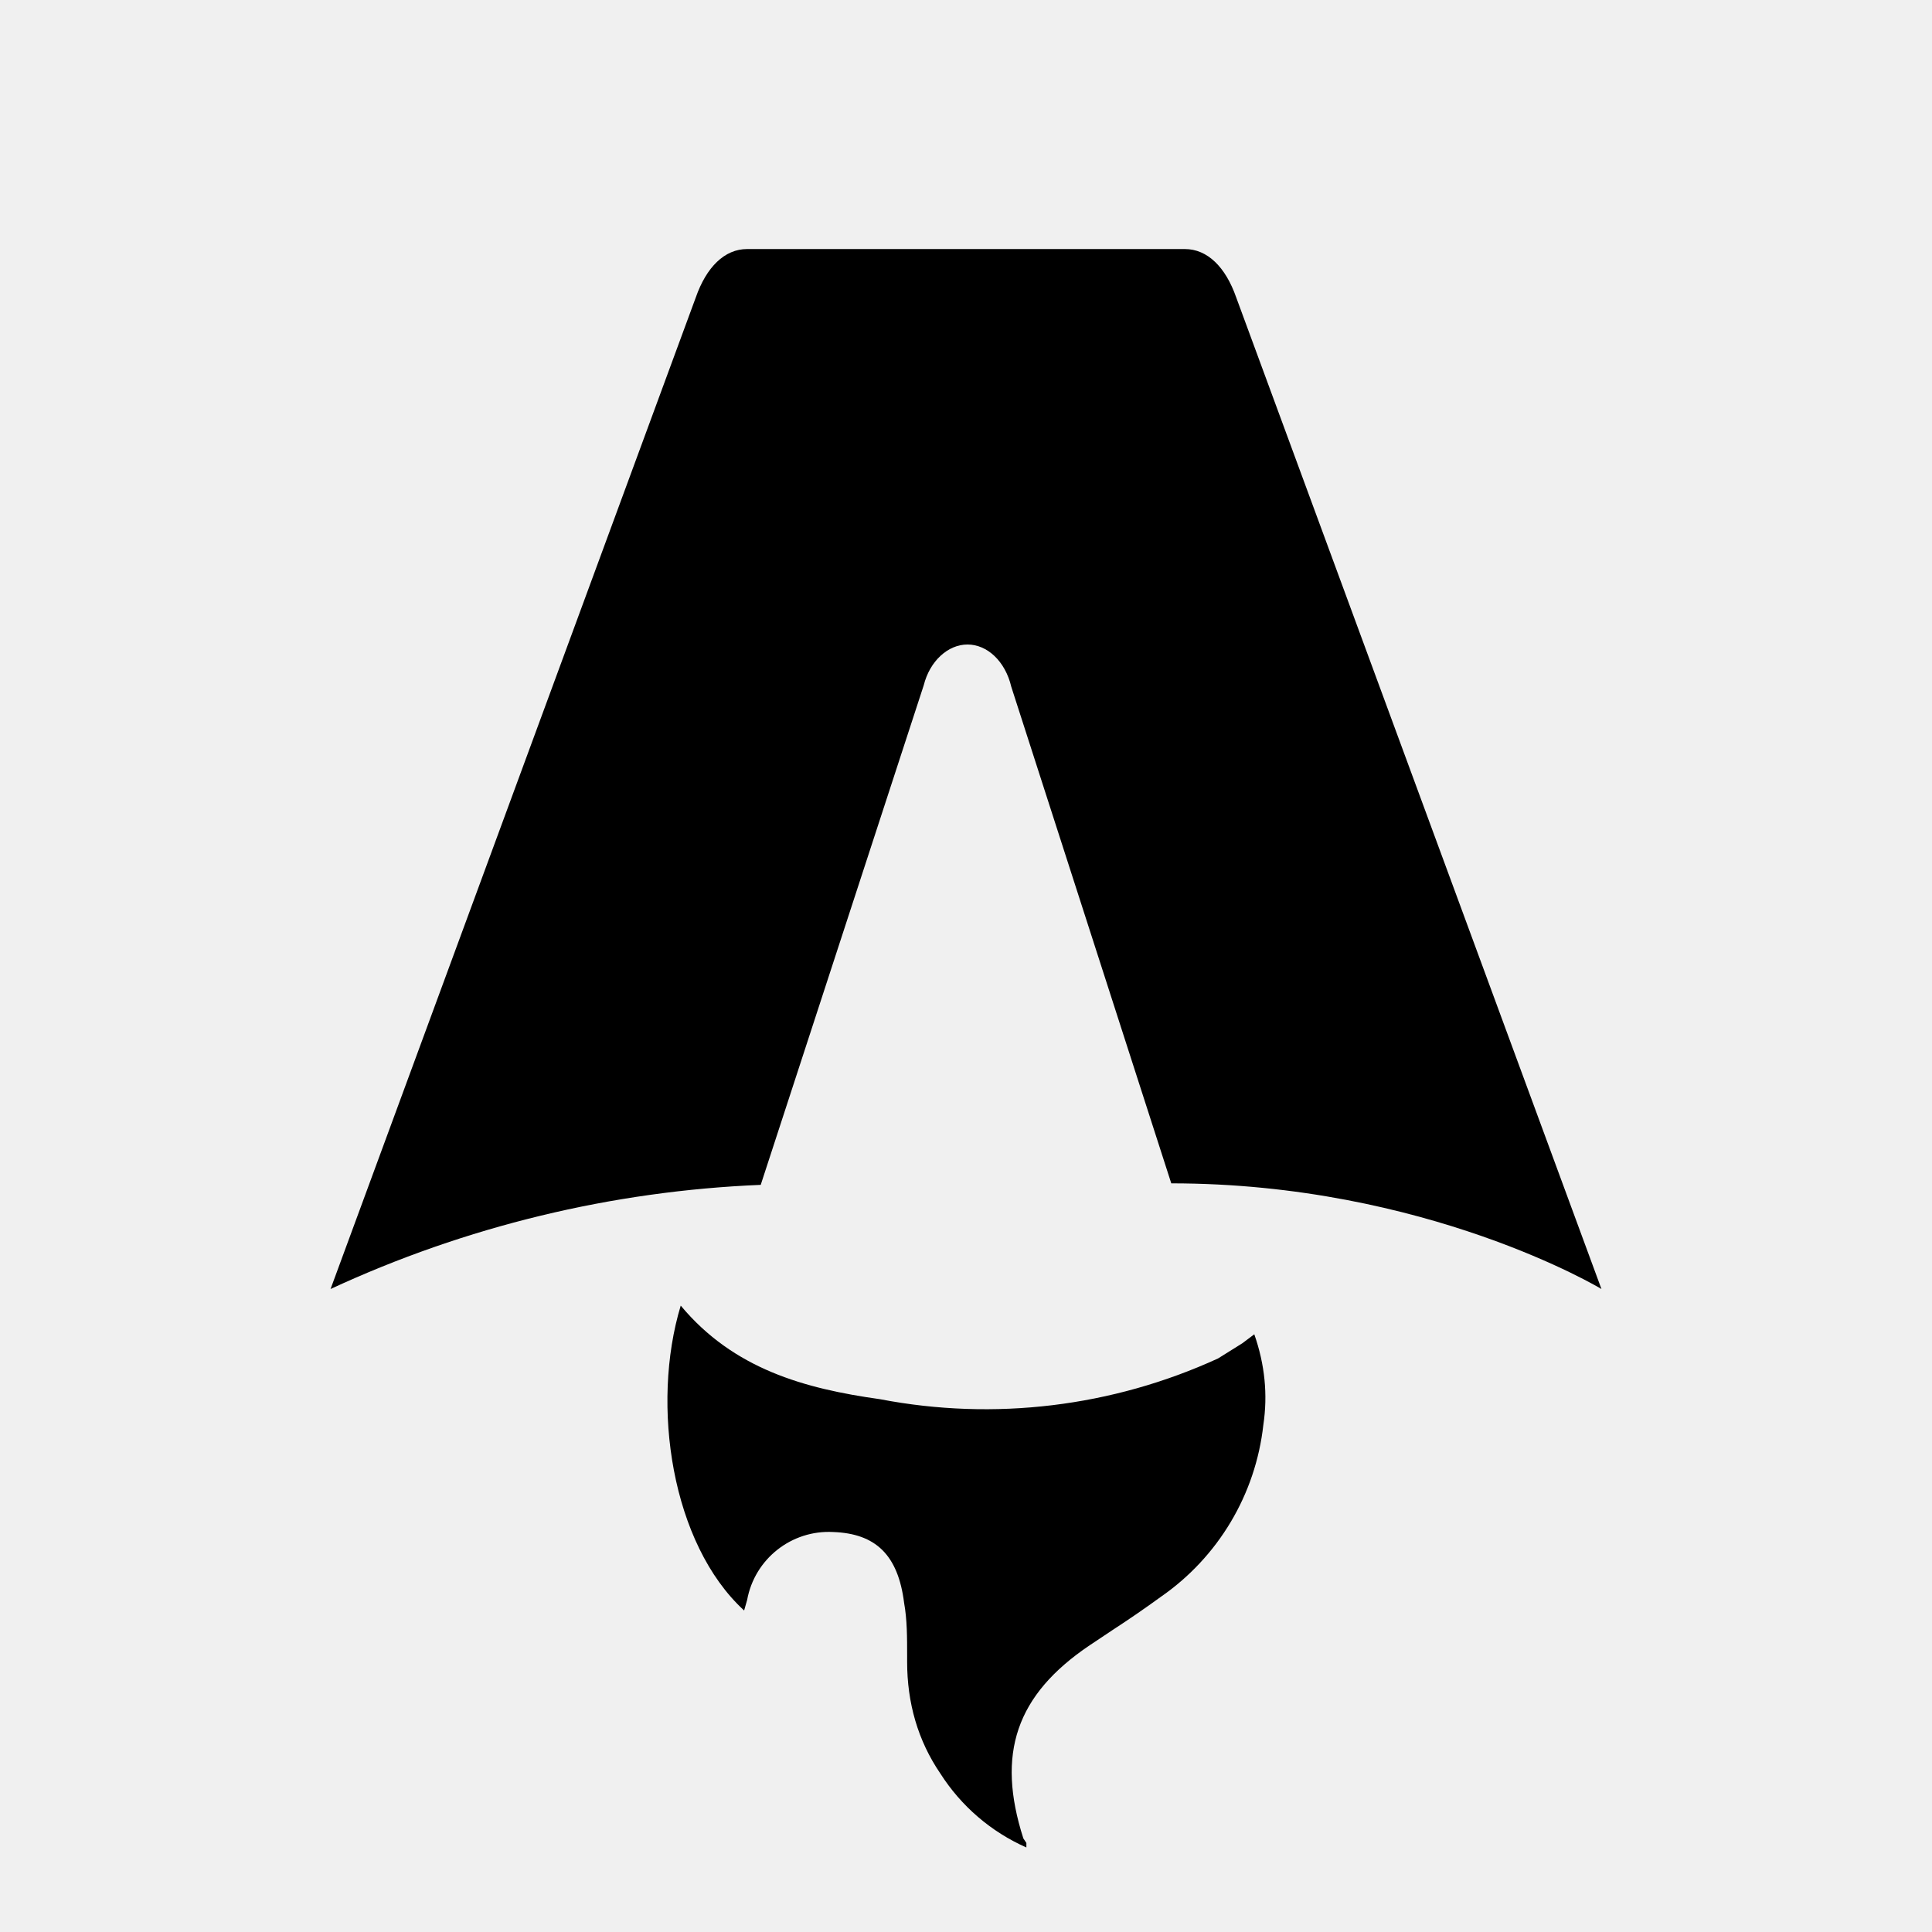
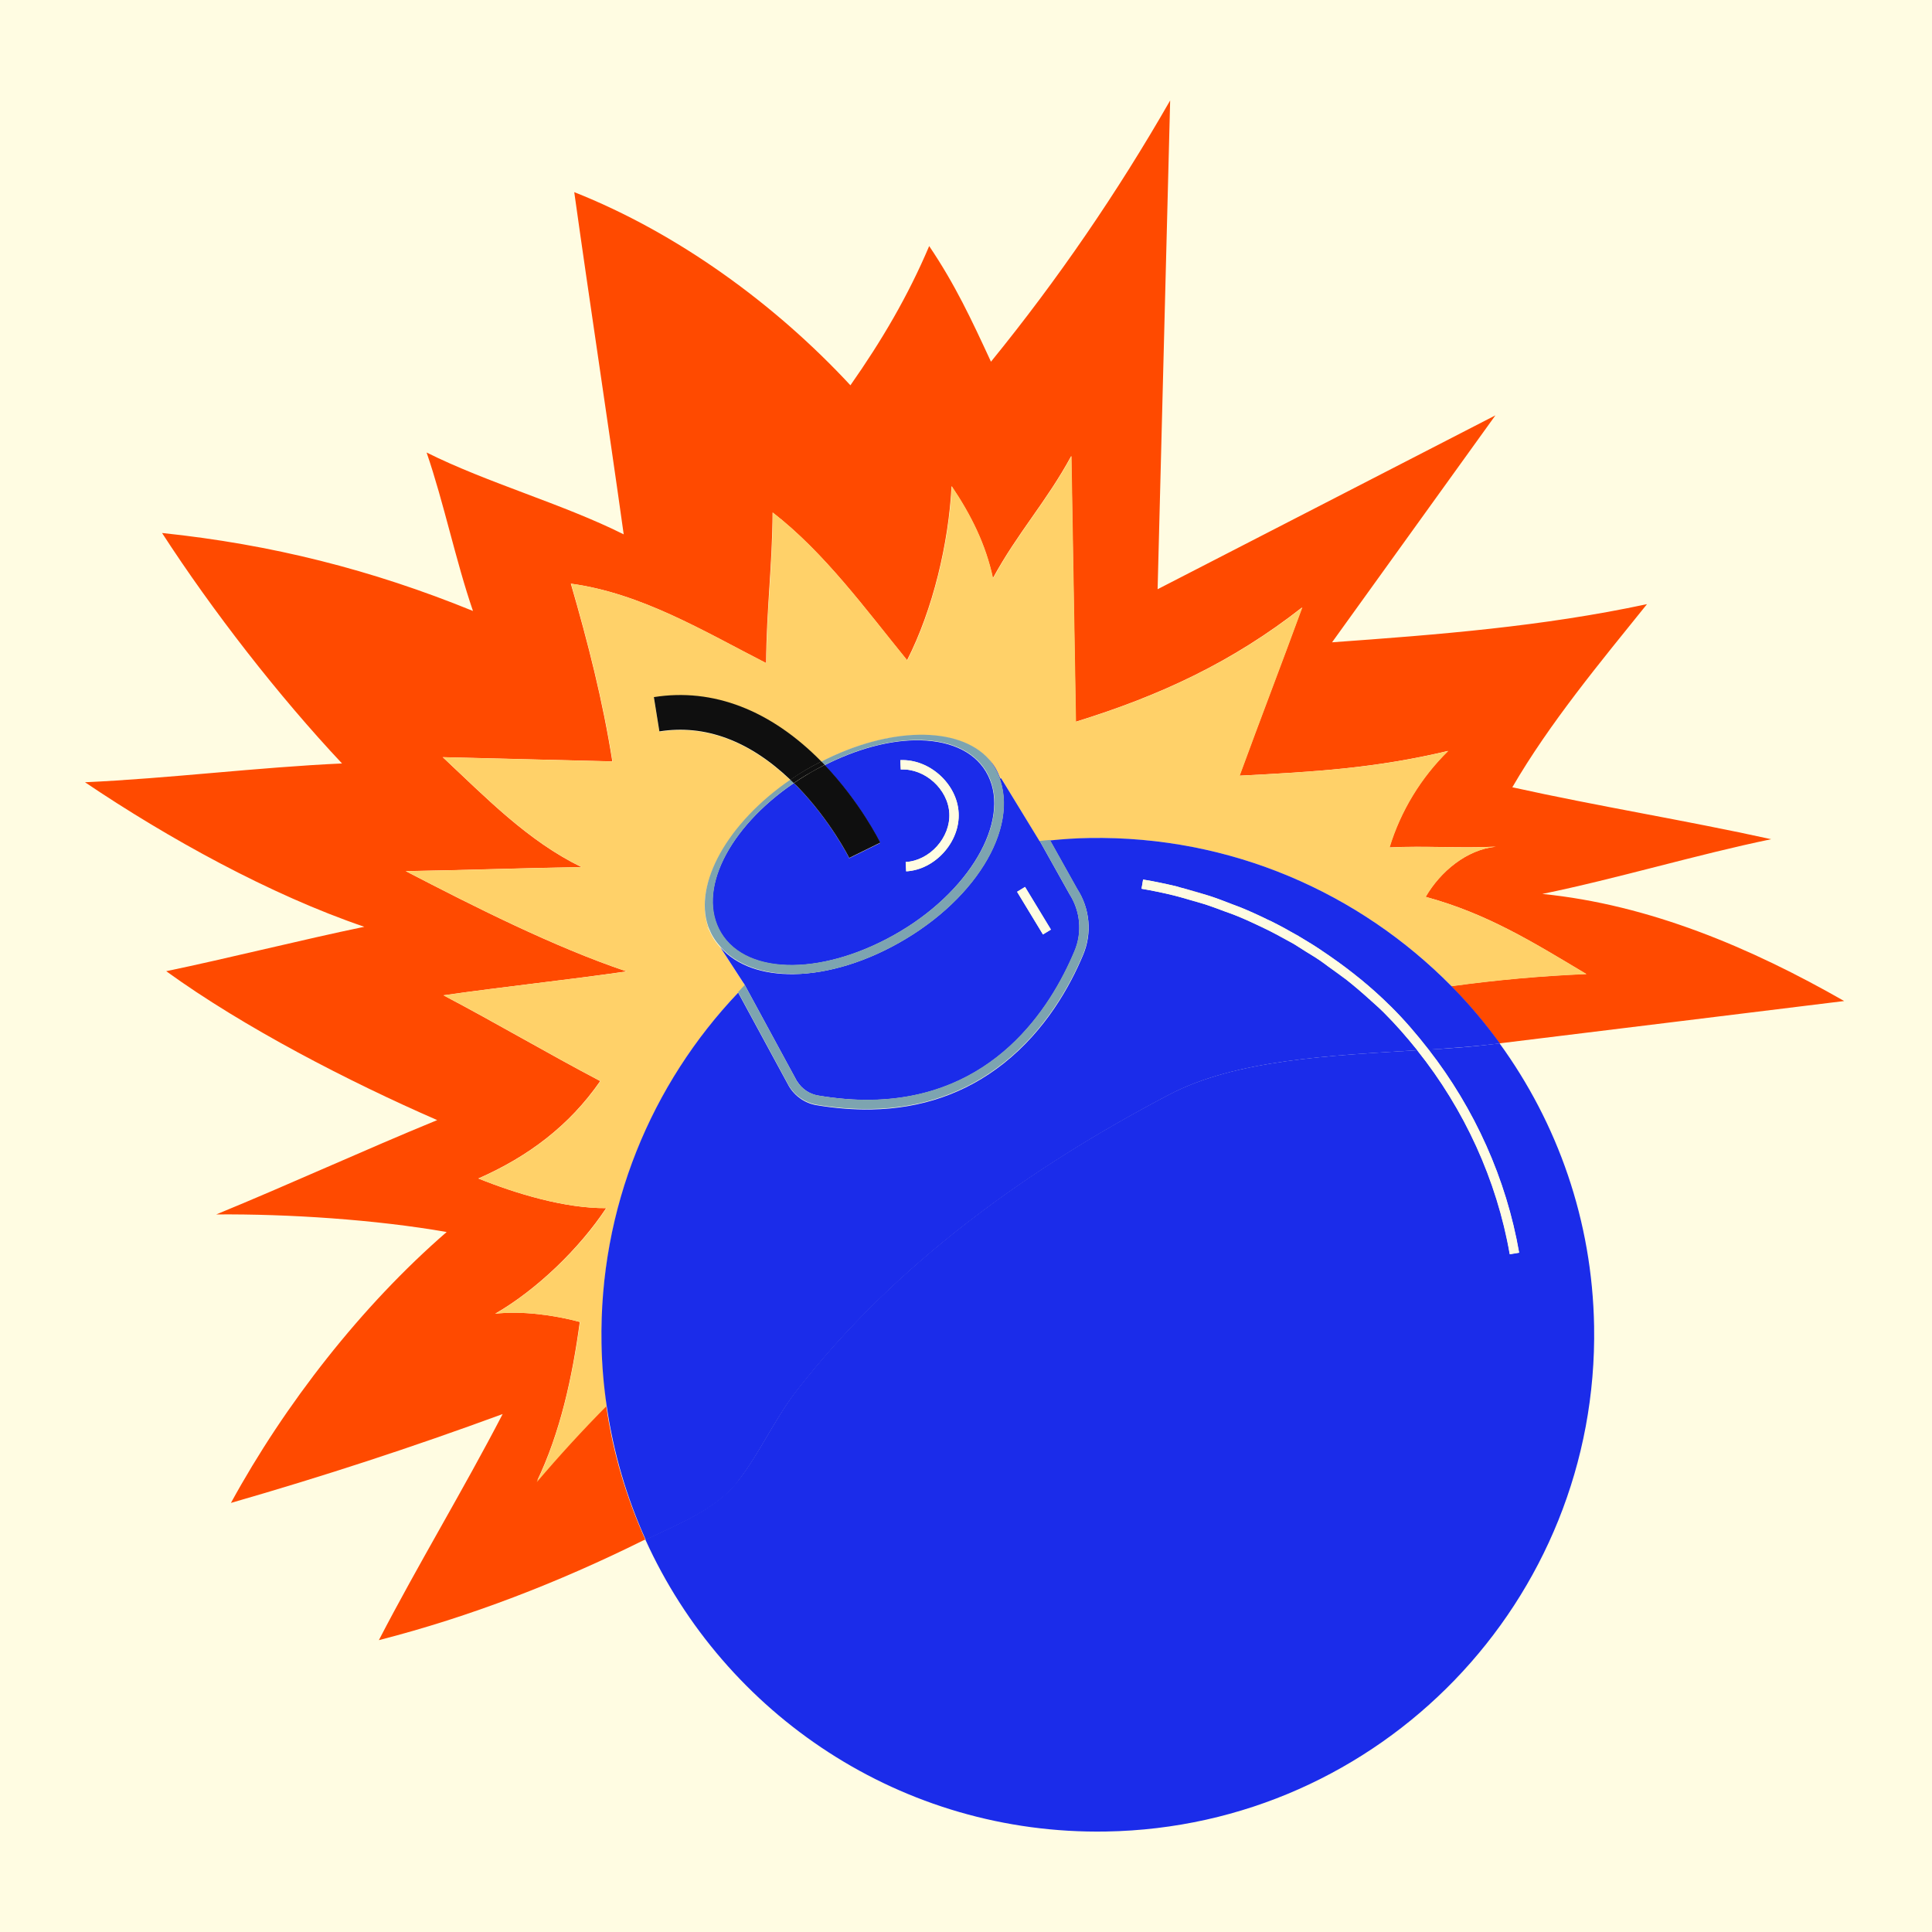
- <svg xmlns="http://www.w3.org/2000/svg" fill="none" viewBox="0 0 128 128">
-   <path d="M50.4 78.5a75.1 75.1 0 0 0-28.5 6.9l24.2-65.7c.7-2 1.9-3.2 3.4-3.2h29c1.5 0 2.7 1.2 3.4 3.2l24.2 65.7s-11.6-7-28.5-7L67 45.5c-.4-1.7-1.6-2.8-2.9-2.8-1.3 0-2.5 1.1-2.9 2.7L50.4 78.5Zm-1.1 28.2Zm-4.2-20.2c-2 6.6-.6 15.8 4.2 20.2a17.5 17.5 0 0 1 .2-.7 5.5 5.5 0 0 1 5.7-4.5c2.8.1 4.3 1.5 4.7 4.7.2 1.1.2 2.3.2 3.5v.4c0 2.7.7 5.2 2.2 7.4a13 13 0 0 0 5.7 4.9v-.3l-.2-.3c-1.8-5.6-.5-9.5 4.4-12.8l1.5-1a73 73 0 0 0 3.2-2.2 16 16 0 0 0 6.8-11.4c.3-2 .1-4-.6-6l-.8.6-1.6 1a37 37 0 0 1-22.4 2.7c-5-.7-9.7-2-13.2-6.2Z" />
-   <style>
-         path { fill: #000; }
-         @media (prefers-color-scheme: dark) {
-             path { fill: #FFF; }
-         }
-     </style>
+ <svg xmlns="http://www.w3.org/2000/svg" width="500" height="500" viewBox="0 0 500 500" fill="none">
+   <rect width="500" height="500" fill="#FFFCE2" />
+   <path d="M138.841 383.572C145.018 370.8 148.153 356.172 150.045 342.119C143.497 340.337 134.89 339.186 128.138 339.984C138.915 333.784 149.989 323.054 156.871 312.659C146.187 312.752 133.684 308.965 123.779 304.992C136.652 299.33 147.299 291.366 155.331 279.783C141.79 272.673 128.305 264.709 114.746 257.581C130.271 255.353 146.613 253.645 162.139 251.399C143.441 245.124 122.518 234.543 104.989 225.447C120.255 225.187 135.187 224.649 150.453 224.389C136.541 217.613 125.838 206.494 114.56 195.95C129.548 196.302 143.478 196.692 158.466 197.045C155.98 181.266 152.178 166.378 147.726 151.044C165.904 153.513 181.949 163.241 198.272 171.613C198.328 158.173 199.886 146.069 199.942 132.629C213.334 142.969 224.074 157.746 234.74 170.87C241.436 157.764 245.517 140.482 246.259 125.816C251.249 133.279 255.107 140.871 256.943 149.652C263.343 137.864 270.855 129.789 277.236 118.001L278.405 186.779C300.274 180.022 318.99 171.297 336.983 157.189C331.659 171.743 326.095 186.185 320.771 200.739C340.155 199.755 355.829 198.827 374.749 194.335C367.7 201.222 362.451 209.872 359.576 219.303C369.017 218.857 377.643 219.562 387.084 219.117C379.572 219.859 372.746 225.54 368.925 232.093C384.803 236.418 396.396 243.621 410.493 252.067C398.789 252.55 387.14 253.608 375.547 255.204C380.091 259.79 384.265 264.765 388.086 270.018C417.82 266.361 447.536 262.741 477.27 259.066C453.119 245.254 426.816 234.116 399.141 231.35C418.395 227.415 439.133 221.159 458.387 217.186C436.11 212.285 413.665 208.684 391.388 203.746C401.052 187.113 414.166 171.353 426.241 156.353C399.197 162.145 372.338 164.243 344.737 166.229C358.815 146.645 372.931 127.079 387.01 107.494C357.665 122.586 328.933 137.419 299.588 152.492L302.834 26C289.237 49.743 273.73 72.39 256.461 93.609C251.397 82.675 247.205 73.653 240.472 63.684C234.963 76.679 228.192 88.151 220.086 99.716C200.573 78.665 175.29 60.287 148.616 49.724C152.623 78.368 157.409 109.629 161.415 138.291C145.649 130.402 126.191 125 110.405 117.11C114.894 130.179 117.918 145.048 122.406 158.117C96.178 147.424 70.154 140.89 41.94 137.938C54.98 158.08 72.101 180.115 88.517 197.583C66.833 198.567 43.665 201.463 22 202.447C43.369 216.871 69.857 231.536 94.286 239.852C78.501 243.12 58.764 248.076 43.016 251.343C63.123 265.916 90.372 279.95 113.15 289.881C94.36 297.585 74.754 306.588 55.964 314.292C74.717 314.144 97.18 315.629 115.599 318.84C93.563 337.942 73.734 363.393 59.766 388.955C83.917 381.994 106.436 374.643 130.086 365.955C120.014 385.391 108.105 405.05 98.052 424.467C121.702 418.415 144.591 409.505 166.424 398.682C166.591 398.59 166.795 398.515 166.999 398.422C162.102 387.563 158.596 375.942 156.871 363.727C150.601 370.094 144.517 376.685 138.748 383.497L138.878 383.534L138.841 383.572Z" fill="#FF4A00" />
+   <path d="M319.861 236.956C321.753 237.736 323.664 238.571 325.519 239.444C323.664 238.571 321.809 237.699 319.917 236.956H319.88H319.861Z" fill="#FF4A00" />
+   <path d="M311.961 234.098C313.612 234.636 315.263 235.267 316.858 235.861C315.207 235.23 313.612 234.655 311.961 234.098Z" fill="#FF4A00" />
+   <path d="M341.568 248.596C342.347 249.115 343.052 249.672 343.813 250.229C343.071 249.71 342.329 249.115 341.568 248.596Z" fill="#FF4A00" />
+   <path d="M303.814 231.777C305.094 232.074 306.319 232.464 307.561 232.817C306.319 232.464 305.094 232.074 303.852 231.777H303.814Z" fill="#FF4A00" />
+   <path d="M334.645 244.252C335.757 244.883 336.833 245.644 337.946 246.331C336.833 245.663 335.757 244.939 334.645 244.252Z" fill="#FF4A00" />
+   <path d="M336.168 242.34C336.168 242.34 336.465 242.507 336.576 242.581C336.446 242.507 336.279 242.414 336.168 242.34Z" fill="#FF4A00" />
+   <path d="M312.938 231.87C310.434 231.053 307.837 230.311 305.24 229.661C306.427 229.977 307.577 230.311 308.746 230.664C310.137 231.053 311.547 231.443 312.901 231.87H312.938Z" fill="#FF4A00" />
+   <path d="M295.807 227.619C298.719 228.102 301.631 228.714 304.525 229.401C301.65 228.714 298.737 228.102 295.807 227.619Z" fill="#FF4A00" />
+   <path d="M343.697 247.129C343.697 247.129 344.031 247.371 344.198 247.482C344.031 247.371 343.864 247.241 343.697 247.129Z" fill="#FF4A00" />
+   <path d="M327.781 237.885C328.189 238.089 328.597 238.237 328.987 238.441C328.579 238.237 328.171 238.089 327.781 237.885Z" fill="#FF4A00" />
+   <path d="M369 232.111C372.784 225.577 379.592 219.878 387.16 219.135C377.718 219.581 369.093 218.876 359.651 219.321C362.527 209.891 367.776 201.277 374.825 194.353C355.942 198.845 340.286 199.737 320.847 200.758C326.17 186.204 331.735 171.761 337.059 157.207C319.047 171.316 300.313 180.041 278.48 186.798L277.312 118.02C270.912 129.808 263.4 137.883 257.019 149.671C255.146 140.89 251.343 133.26 246.335 125.835C245.611 140.519 241.512 157.801 234.816 170.889C224.113 157.764 213.373 142.988 200.018 132.648C199.962 146.088 198.404 158.191 198.348 171.631C182.043 163.259 165.943 153.55 147.802 151.063C152.235 166.396 156.056 181.284 158.542 197.063C143.554 196.711 129.624 196.321 114.636 195.968C125.914 206.549 136.654 217.632 150.528 224.408C135.262 224.667 120.33 225.206 105.064 225.466C122.575 234.543 143.517 245.124 162.214 251.418C146.689 253.645 130.347 255.353 114.821 257.599C128.362 264.709 141.847 272.673 155.407 279.801C147.375 291.366 136.746 299.33 123.855 305.011C133.741 308.983 146.299 312.733 156.946 312.677C150.083 323.073 139.009 333.747 128.214 340.003C134.947 339.186 143.572 340.356 150.12 342.138C148.228 356.19 145.038 370.818 138.917 383.59C144.704 376.777 150.77 370.15 157.039 363.82C156.297 358.511 155.796 353.146 155.704 347.651C155.11 312.51 168.688 280.488 191.077 256.875C191.689 256.244 192.245 255.631 192.802 255.037L192.505 254.592L186.458 245.273L186.328 245.106C185.66 244.382 185.067 243.602 184.529 242.711C184.195 242.136 183.861 241.542 183.602 240.892L183.064 240.038L183.268 239.945C179.428 228.956 188.294 213.102 204.562 201.927C193.915 191.791 182.544 187.503 170.654 189.397L169.226 180.523C184.492 178.091 199.461 183.865 212.538 197.156C230.03 188.171 248.041 187.912 255.832 196.506C256.463 197.23 257.093 197.954 257.594 198.808C258.095 199.699 269.057 217.78 269.057 217.78H269.132C269.985 217.687 270.894 217.632 271.784 217.52C275.142 217.223 278.536 216.964 281.968 216.889C318.565 216.258 351.842 231.053 375.678 255.242C387.271 253.645 398.92 252.587 410.624 252.104C396.471 243.658 384.897 236.474 369.056 232.13L368.982 232.056L369 232.111Z" fill="#FFD169" />
+   <path d="M259.041 201.37L269.02 217.706C269.02 217.706 258.076 199.57 257.557 198.734C258.057 199.625 258.484 200.516 258.837 201.5L259.041 201.407V201.37Z" fill="#FFD169" />
+   <path d="M183.207 239.871L183.021 239.945L183.559 240.799L183.467 240.52L183.207 239.871Z" fill="#FFD169" />
+   <path d="M183.56 240.799C183.819 241.412 184.116 242.024 184.487 242.618C184.06 241.931 183.726 241.244 183.43 240.502L183.522 240.78H183.56V240.799Z" fill="#FFD169" />
+   <path d="M386.583 270.204C381.315 270.872 375.639 271.299 369.703 271.633C381.593 286.911 389.792 305.085 393.112 324.168L390.701 324.577C387.343 305.345 378.922 287.041 366.754 271.801C344.662 273.156 319.917 274.195 302.592 283.254C265.995 302.43 231.697 327.027 206.137 359.885C200.442 367.236 196.51 376.239 190.889 383.368C185.158 390.682 175.364 394.413 167.035 398.478C187.532 443.736 233.423 474.905 286.269 473.995C357.238 472.788 413.757 414.22 412.552 343.233C412.088 315.833 403.054 290.624 388.085 270.018C387.547 270.074 387.065 270.167 386.527 270.204L386.564 270.167L386.583 270.204Z" fill="#1B2CEA" />
+   <path d="M190.986 383.368C196.551 376.258 200.502 367.217 206.233 359.885C231.794 327.046 266.091 302.449 302.689 283.254C319.977 274.195 344.758 273.156 366.85 271.8C364.124 268.403 361.286 265.136 358.206 262.073C357.001 260.904 355.758 259.771 354.497 258.657C352.456 256.801 350.379 255.038 348.227 253.348C348.19 253.311 348.097 253.274 348.06 253.237C346.687 252.197 345.278 251.195 343.868 250.192C343.126 249.673 342.384 249.079 341.624 248.559C341.457 248.447 341.253 248.318 341.086 248.206C340.084 247.519 339.064 246.925 338.025 246.294C336.912 245.626 335.836 244.902 334.723 244.215C334.352 243.974 333.981 243.769 333.573 243.584C331.551 242.47 329.529 241.356 327.452 240.335C326.84 240.02 326.172 239.741 325.504 239.426C323.649 238.553 321.794 237.681 319.847 236.938C318.864 236.548 317.862 236.196 316.879 235.843C315.228 235.212 313.633 234.636 311.982 234.079C310.535 233.615 309.014 233.225 307.586 232.798C306.343 232.446 305.119 232.056 303.839 231.759C301.038 231.072 298.256 230.496 295.418 230.014L295.826 227.638C298.738 228.12 301.65 228.733 304.544 229.42C304.785 229.494 305.082 229.568 305.323 229.661C307.92 230.311 310.461 231.053 313.021 231.87C314.95 232.501 316.898 233.244 318.79 233.986C319.569 234.302 320.403 234.58 321.182 234.896C323.445 235.843 325.634 236.827 327.823 237.903C328.231 238.108 328.639 238.256 329.029 238.46C331.459 239.648 333.814 240.966 336.17 242.321C336.3 242.396 336.467 242.489 336.578 242.563C338.489 243.677 340.344 244.828 342.161 246.071C342.662 246.424 343.2 246.758 343.701 247.111C343.868 247.222 344.035 247.352 344.202 247.464C349.748 251.306 355.035 255.594 359.857 260.384C363.4 263.892 366.646 267.716 369.744 271.652C375.68 271.262 381.356 270.835 386.624 270.223C387.162 270.167 387.644 270.074 388.182 270.037C384.361 264.783 380.187 259.808 375.643 255.223C351.807 231.053 318.567 216.258 281.932 216.871C278.501 216.927 275.106 217.149 271.749 217.502L278.76 230.051C282.081 235.156 282.674 241.505 280.319 247.111C276.943 255.205 270.617 266.621 259.71 275.235C249.972 282.939 238.49 286.911 225.45 287.134C220.906 287.208 216.194 286.837 211.316 286.02C208.366 285.538 205.751 283.737 204.193 281.138L191.042 256.894C168.597 280.507 155.056 312.529 155.668 347.67C155.761 353.165 156.225 358.567 157.004 363.839C158.766 376.053 162.235 387.711 167.132 398.534C175.46 394.45 185.254 390.774 190.986 383.423V383.46V383.368Z" fill="#1B2CEA" />
+   <path d="M219.752 222.031C219.752 222.031 214.874 212.248 206.211 203.412C205.952 203.134 205.674 202.929 205.414 202.688C188.423 214.29 180.187 230.775 186.586 241.449C193.375 252.773 213.835 252.531 233.163 240.948C252.121 229.568 261.97 211.042 255.144 199.681C251.824 194.13 245.09 191.457 236.78 191.587C229.732 191.699 221.589 193.889 213.39 198.047C222.609 207.719 227.562 217.725 227.766 218.17L219.734 222.124V222.05L219.752 222.031ZM248.095 210.355C248.503 217.892 241.993 225.094 234.517 225.503L234.388 223.09C240.639 222.737 246.036 216.741 245.684 210.485C245.369 204.229 239.377 198.827 233.126 199.143L232.996 196.729C240.527 196.395 247.724 202.874 248.095 210.355Z" fill="#1B2CEA" />
+   <path d="M206.281 279.82C207.505 281.806 209.49 283.161 211.753 283.533C216.687 284.349 221.269 284.721 225.535 284.646C257.087 284.108 271.852 261.071 278.103 246.146C280.144 241.282 279.606 235.75 276.749 231.332L269.144 217.743H269.07L259.091 201.407L258.887 201.5C258.534 200.572 258.126 199.625 257.607 198.734C257.106 197.88 256.512 197.156 255.844 196.432C256.345 197.045 256.809 197.695 257.236 198.381C264.859 211.116 254.843 230.701 234.42 242.971C224.534 248.911 214.313 251.956 205.502 252.104C197.433 252.234 190.644 249.932 186.434 245.18L192.481 254.499H192.518L206.263 279.838H206.3L206.281 279.82ZM265.286 229.568L271.982 240.595L269.923 241.857L263.227 230.831L265.286 229.568Z" fill="#1B2CEA" />
+   <path d="M276.698 231.294C279.592 235.713 280.111 241.282 278.052 246.108C271.801 261.052 256.999 284.071 225.484 284.609C221.18 284.683 216.636 284.349 211.702 283.495C209.439 283.124 207.454 281.769 206.23 279.782L192.485 254.443H192.448L192.745 254.926C192.132 255.501 191.576 256.17 191.02 256.764L204.171 281.008C205.766 283.607 208.344 285.37 211.294 285.89C216.172 286.707 220.902 287.078 225.428 287.004C238.487 286.781 249.969 282.808 259.688 275.104C270.558 266.528 276.902 255.056 280.297 246.981C282.615 241.412 282.059 235.026 278.738 229.921L271.727 217.372C270.874 217.465 269.965 217.52 269.074 217.613L276.679 231.202V231.276L276.698 231.294Z" fill="#7DA4B0" />
+   <path d="M205.543 252.105C214.298 251.956 224.575 248.912 234.461 242.971C254.884 230.701 264.919 211.116 257.277 198.382C256.85 197.695 256.387 197.045 255.886 196.432C248.076 187.8 230.084 188.097 212.592 197.082L212.833 197.324C213.037 197.528 213.241 197.769 213.464 197.973C221.625 193.815 229.806 191.624 236.854 191.513C245.164 191.365 251.879 194.038 255.218 199.607C262.044 210.968 252.157 229.494 233.237 240.874C213.909 252.476 193.449 252.699 186.66 241.375C180.261 230.701 188.497 214.216 205.488 202.614C205.191 202.336 204.913 202.057 204.579 201.76C188.274 212.935 179.445 228.77 183.284 239.778L183.544 240.428C183.841 241.152 184.175 241.858 184.601 242.544C185.102 243.398 185.733 244.197 186.401 244.939L186.53 245.106C190.741 249.821 197.586 252.179 205.599 252.03L205.562 252.105H205.543Z" fill="#7DA4B0" />
+   <path d="M245.682 210.485C245.997 216.741 240.618 222.737 234.385 223.089L234.515 225.503C242.009 225.094 248.501 217.854 248.093 210.355C247.685 202.818 240.488 196.358 232.994 196.729L233.124 199.142C239.375 198.827 245.366 204.266 245.682 210.485Z" fill="#FFFCE2" />
+   <path d="M212.535 197.045C199.458 183.753 184.489 177.98 169.223 180.412L170.651 189.285C182.485 187.41 193.912 191.68 204.559 201.816C205.764 200.98 207.026 200.182 208.324 199.384C209.734 198.548 211.162 197.787 212.591 197.063H212.553L212.535 197.045Z" fill="#0F0F0F" />
+   <path d="M205.436 202.688C205.677 202.93 205.973 203.171 206.233 203.412C214.896 212.286 219.737 221.939 219.774 222.032L227.806 218.077C227.602 217.632 222.631 207.645 213.43 197.955C211.928 198.716 210.425 199.514 208.923 200.442C207.699 201.166 206.567 201.909 205.436 202.67V202.688Z" fill="#0F0F0F" />
+   <path d="M208.92 200.423C210.422 199.532 211.925 198.734 213.427 197.936C213.223 197.731 213.019 197.49 212.796 197.286L212.555 197.045C211.127 197.769 209.717 198.53 208.289 199.365C206.99 200.126 205.729 200.961 204.523 201.797C204.82 202.075 205.098 202.354 205.432 202.651C206.564 201.89 207.695 201.129 208.92 200.423Z" fill="#0F0F0F" />
+   <path d="M265.282 229.516L263.221 230.768L269.907 241.799L271.968 240.547L265.282 229.516Z" fill="#FFFCE2" />
+   <path d="M351.512 253.014C350.881 252.531 350.269 252.049 349.639 251.529C350.269 252.012 350.881 252.494 351.512 253.014Z" fill="#FFFCE2" />
+   <path d="M345.069 248.132C344.772 247.927 344.494 247.686 344.197 247.482C344.03 247.371 343.863 247.241 343.696 247.129C343.492 247.018 343.288 246.888 343.084 246.721C343.752 247.166 344.401 247.649 345.069 248.113V248.132Z" fill="#FFFCE2" />
+   <path d="M343.694 247.129C343.193 246.776 342.655 246.405 342.154 246.09C342.488 246.294 342.785 246.535 343.063 246.721C343.267 246.832 343.471 246.962 343.675 247.129H343.694Z" fill="#FFFCE2" />
+   <path d="M349.638 251.529C350.269 252.011 350.881 252.494 351.511 253.014C353.552 254.666 355.5 256.355 357.41 258.156C358.208 258.917 359.08 259.604 359.859 260.402C355.073 255.65 349.805 251.361 344.203 247.482C344.5 247.686 344.778 247.927 345.075 248.131C346.615 249.245 348.136 250.378 349.638 251.529Z" fill="#FFFCE2" />
+   <path d="M390.759 324.614L393.171 324.205C389.851 305.122 381.652 286.948 369.762 271.67C368.779 271.726 367.796 271.782 366.812 271.838C379.018 287.078 387.439 305.363 390.759 324.614Z" fill="#FFFCE2" />
+   <path d="M357.404 258.119C356.421 258.305 355.401 258.472 354.418 258.657C355.661 259.79 356.959 260.867 358.128 262.073C361.207 265.136 364.045 268.403 366.772 271.8C367.755 271.745 368.738 271.689 369.721 271.633C366.66 267.679 363.414 263.874 359.834 260.365C359.037 259.604 358.221 258.88 357.386 258.119H357.423H357.404Z" fill="#FFFCE2" />
+   <path d="M351.508 253.014C350.877 252.531 350.265 252.049 349.634 251.529C348.132 250.359 346.611 249.208 345.071 248.132C344.403 247.649 343.736 247.166 343.086 246.74C340.972 245.292 338.783 243.899 336.594 242.581C336.464 242.507 336.297 242.414 336.186 242.34C333.83 240.985 331.475 239.667 329.045 238.442C328.637 238.237 328.228 238.089 327.839 237.885C325.65 236.808 323.424 235.787 321.161 234.877C320.382 234.562 319.547 234.283 318.768 233.968C316.839 233.225 314.929 232.483 313 231.852C311.646 231.425 310.236 231.035 308.845 230.645C307.695 230.292 306.507 229.939 305.339 229.642C305.098 229.568 304.838 229.494 304.56 229.401C301.685 228.714 298.772 228.102 295.842 227.619L295.434 229.995C298.272 230.478 301.054 231.053 303.855 231.74C305.079 232.056 306.322 232.427 307.565 232.78C309.049 233.207 310.533 233.596 311.961 234.061C313.612 234.599 315.263 235.23 316.858 235.824C317.841 236.177 318.843 236.53 319.826 236.919C321.718 237.699 323.573 238.534 325.428 239.407C328.562 240.873 331.623 242.451 334.591 244.159C335.704 244.79 336.78 245.551 337.893 246.238C339.098 246.999 340.341 247.705 341.491 248.503C342.27 249.023 342.975 249.58 343.736 250.137C345.182 251.176 346.685 252.216 348.095 253.292C350.246 254.982 352.324 256.745 354.364 258.602C355.347 258.416 356.368 258.249 357.351 258.063C355.44 256.3 353.437 254.573 351.452 252.921L351.489 252.958L351.508 253.014Z" fill="#FFFCE2" />
+   <path d="M347.987 253.274C347.987 253.274 348.117 253.348 348.154 253.385C346.744 252.253 345.297 251.269 343.795 250.229C345.205 251.232 346.614 252.197 347.987 253.274Z" fill="#FFFCE2" />
+   <path d="M311.961 234.098C310.514 233.633 308.993 233.244 307.564 232.817C309.048 233.244 310.532 233.633 311.961 234.098Z" fill="#FFFCE2" />
+   <path d="M341.027 248.224C341.027 248.224 341.398 248.466 341.565 248.577C340.397 247.779 339.172 247.055 337.967 246.312C339.006 246.944 340.026 247.556 341.027 248.224Z" fill="#FFFCE2" />
+   <path d="M327.412 240.354C329.47 241.375 331.492 242.451 333.533 243.602C333.904 243.807 334.275 244.048 334.683 244.233C331.696 242.488 328.654 240.929 325.52 239.481C326.187 239.797 326.799 240.075 327.467 240.391L327.43 240.354H327.412Z" fill="#FFFCE2" />
+   <path d="M357.406 258.119C355.496 256.356 353.493 254.629 351.508 252.977C353.548 254.629 355.496 256.318 357.406 258.119Z" fill="#FFFCE2" />
+   <path d="M349.633 251.529C348.131 250.359 346.61 249.209 345.07 248.132C346.61 249.246 348.131 250.378 349.633 251.529Z" fill="#FFFCE2" />
+   <path d="M336.163 242.284C333.807 240.929 331.451 239.611 329.021 238.423C331.451 239.611 333.807 240.929 336.163 242.322V242.284Z" fill="#FFFCE2" />
+   <path d="M342.177 246.09C340.359 244.883 338.486 243.695 336.594 242.581C338.82 243.899 340.971 245.291 343.086 246.739C342.789 246.535 342.455 246.294 342.177 246.108V246.09Z" fill="#FFFCE2" />
+   <path d="M304.504 229.438C304.745 229.513 305.005 229.587 305.283 229.68C305.042 229.605 304.782 229.531 304.504 229.438Z" fill="#FFFCE2" />
+   <path d="M327.779 237.885C325.59 236.808 323.365 235.787 321.139 234.878C323.402 235.824 325.59 236.808 327.816 237.885H327.779Z" fill="#FFFCE2" />
+   <path d="M336.576 242.581C338.487 243.695 340.342 244.902 342.159 246.09C340.342 244.846 338.468 243.695 336.576 242.581Z" fill="#FFFCE2" />
</svg>
